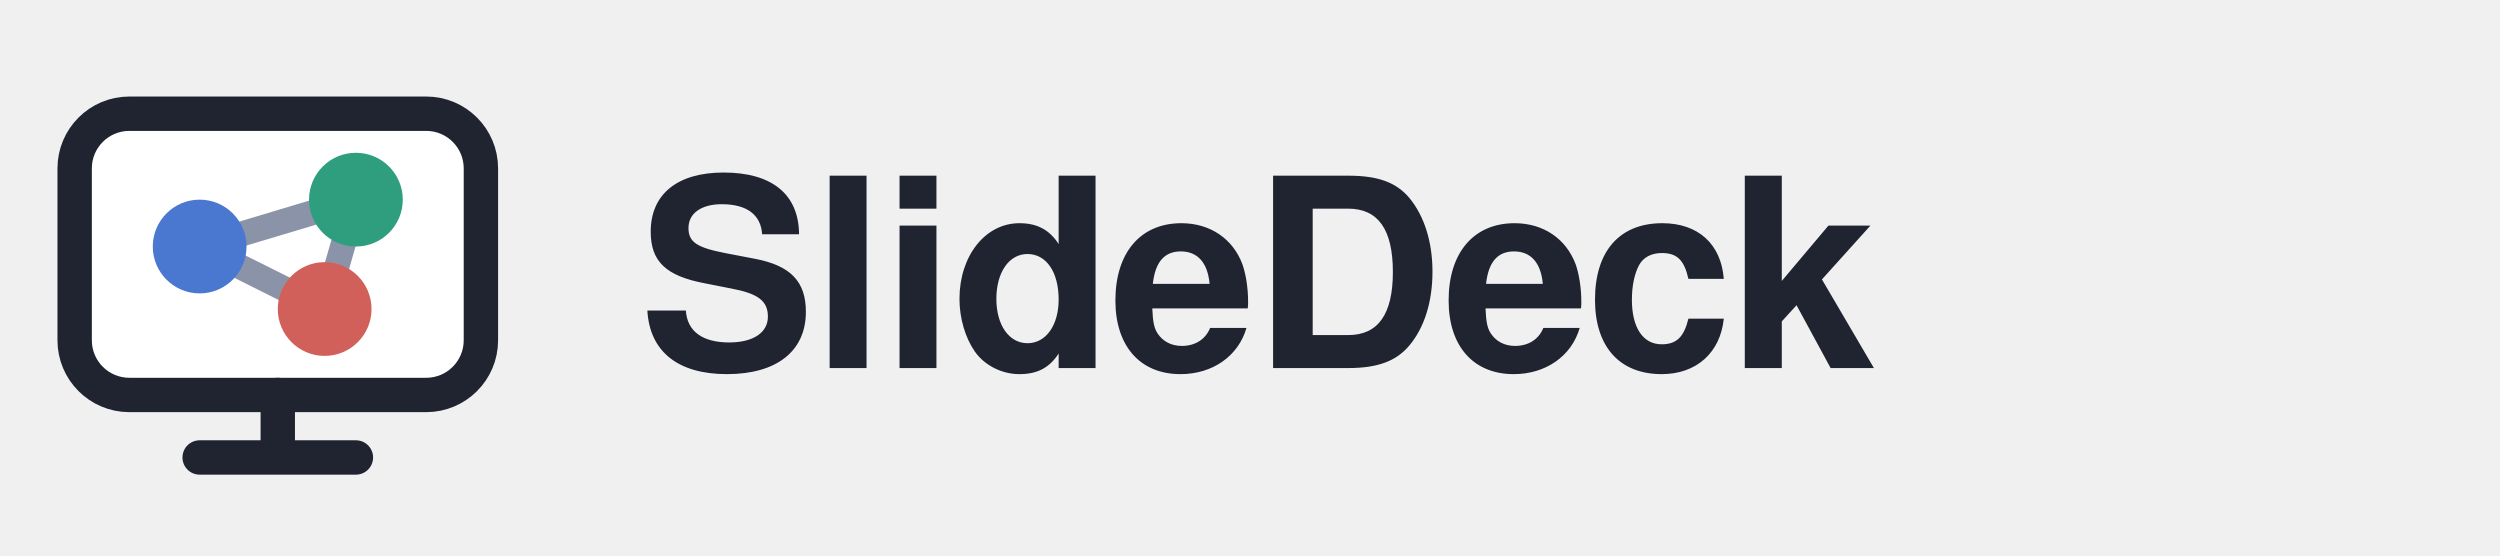
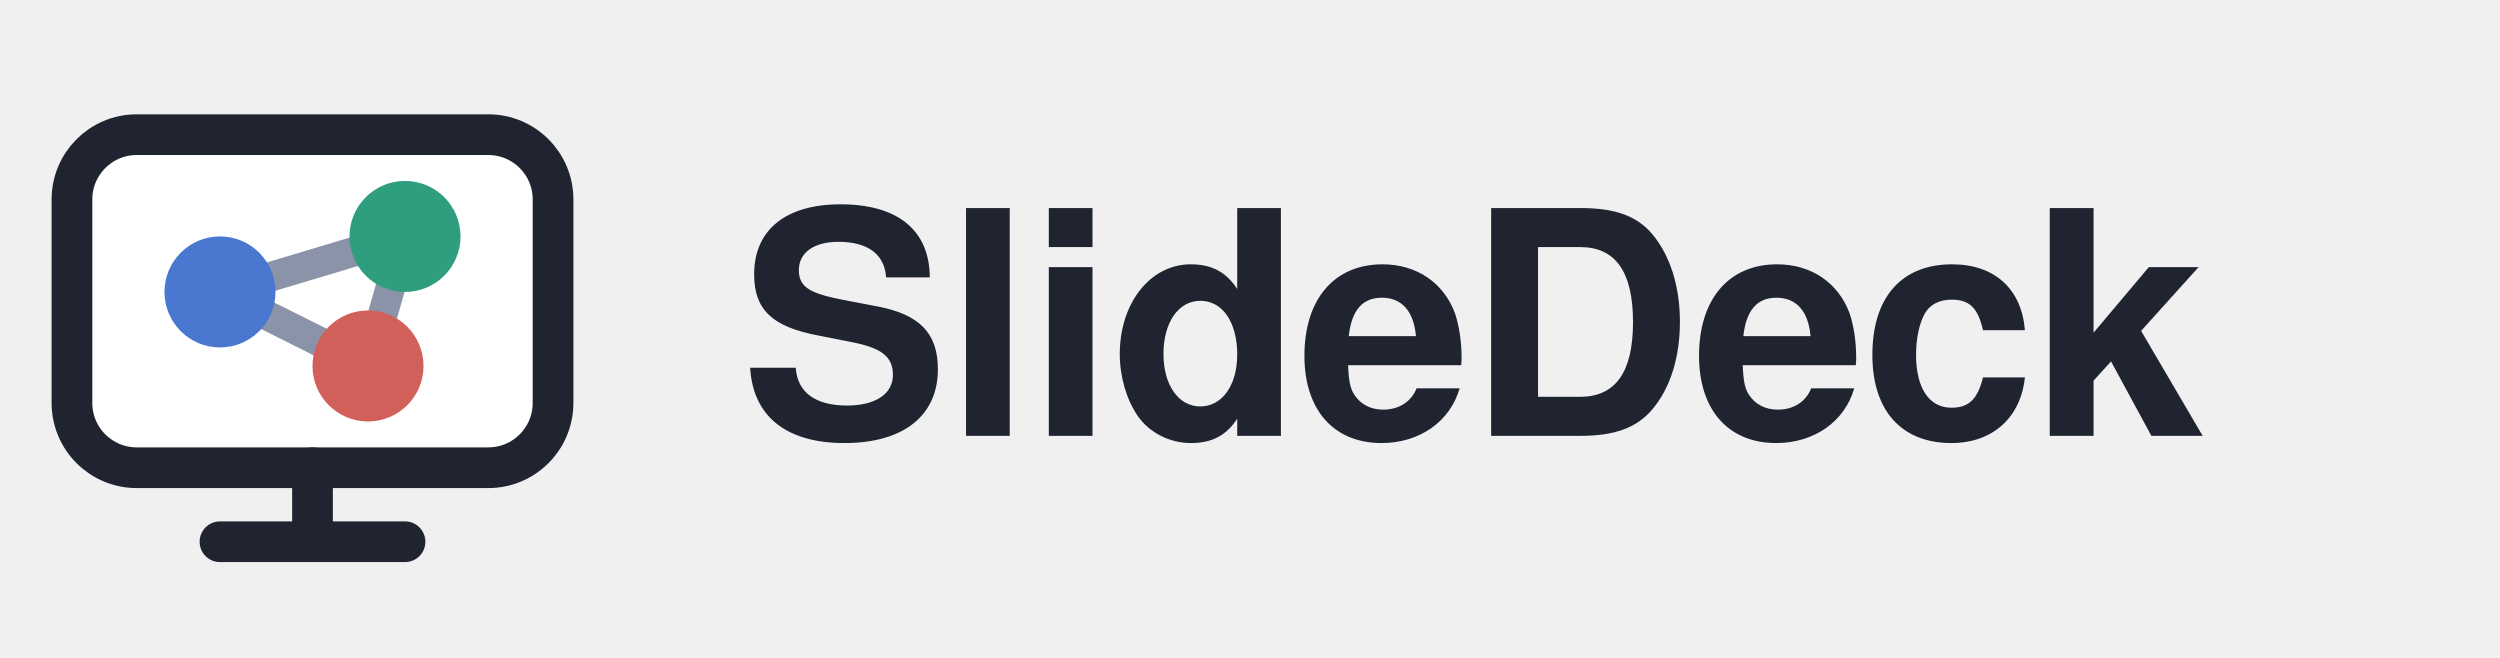
- <svg xmlns="http://www.w3.org/2000/svg" viewBox="0 0 360 80" width="360" height="80" fill="none" stroke-linecap="round" stroke-linejoin="round">
-   <g transform="translate(4 4) scale(2.25)">
+ <svg xmlns="http://www.w3.org/2000/svg" viewBox="0 0 304 80" width="304" height="80" fill="none" stroke-linecap="round" stroke-linejoin="round">
+   <g transform="translate(2 4) scale(2.25)">
    <rect x="3" y="5.5" width="26" height="18" rx="3.5" fill="#fff" stroke="#1f2430" stroke-width="2.2" />
    <path d="M11 14 21 11M11 14l8 4M21 11l-2 7" stroke="#8a93a8" stroke-width="1.6" />
    <circle cx="11" cy="14" r="3" fill="#4a78d0" />
    <circle cx="21" cy="11" r="3" fill="#2f9e7f" />
    <circle cx="19" cy="18" r="3" fill="#d1605a" />
    <path d="M16 23.5v3.5M11 27.5h10" stroke="#1f2430" stroke-width="2.2" />
  </g>
-   <text x="92" y="53" fill="#1f2430" font-family="system-ui, -apple-system, 'Segoe UI', Helvetica, Arial, sans-serif" font-size="38" font-weight="700" letter-spacing="-0.5">SlideDeck</text>
+   <text x="90" y="53" fill="#1f2430" font-family="system-ui, -apple-system, 'Segoe UI', Helvetica, Arial, sans-serif" font-size="38" font-weight="700" letter-spacing="-0.5">SlideDeck</text>
</svg>
